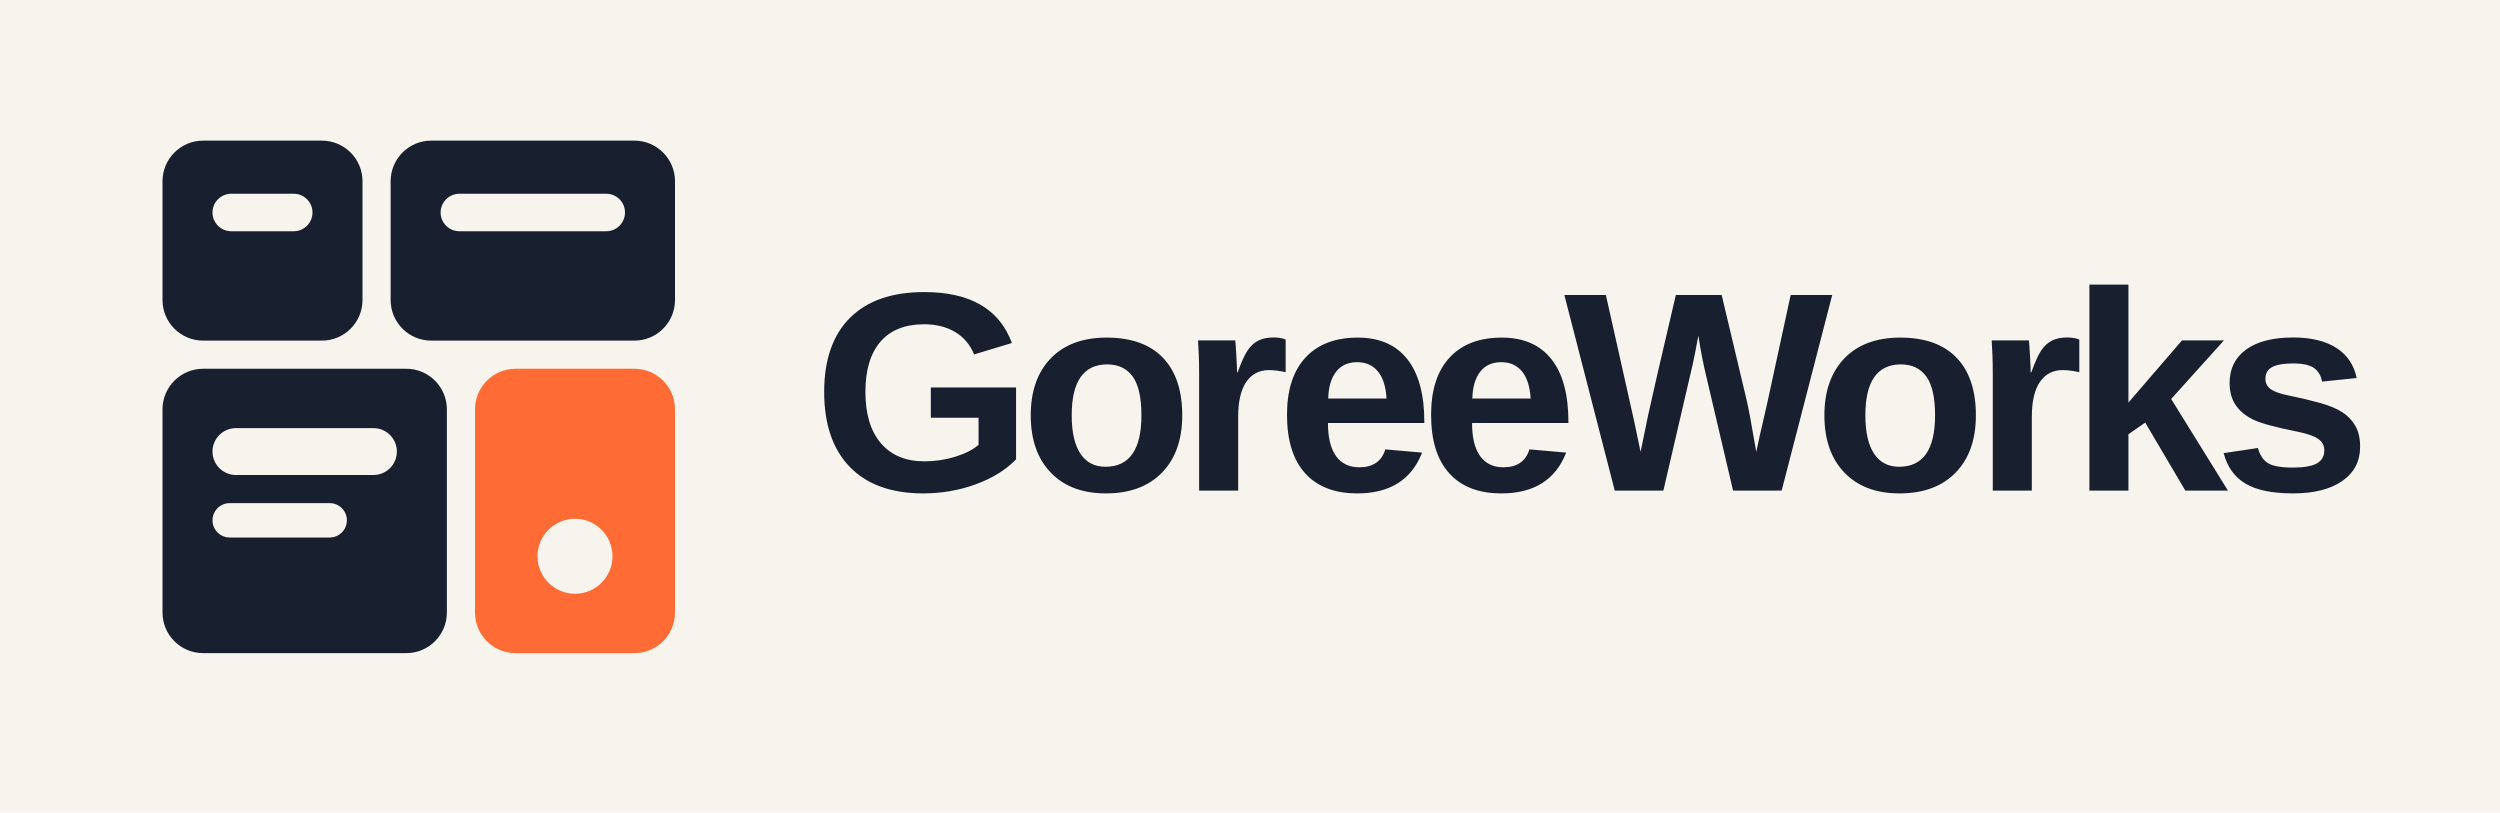
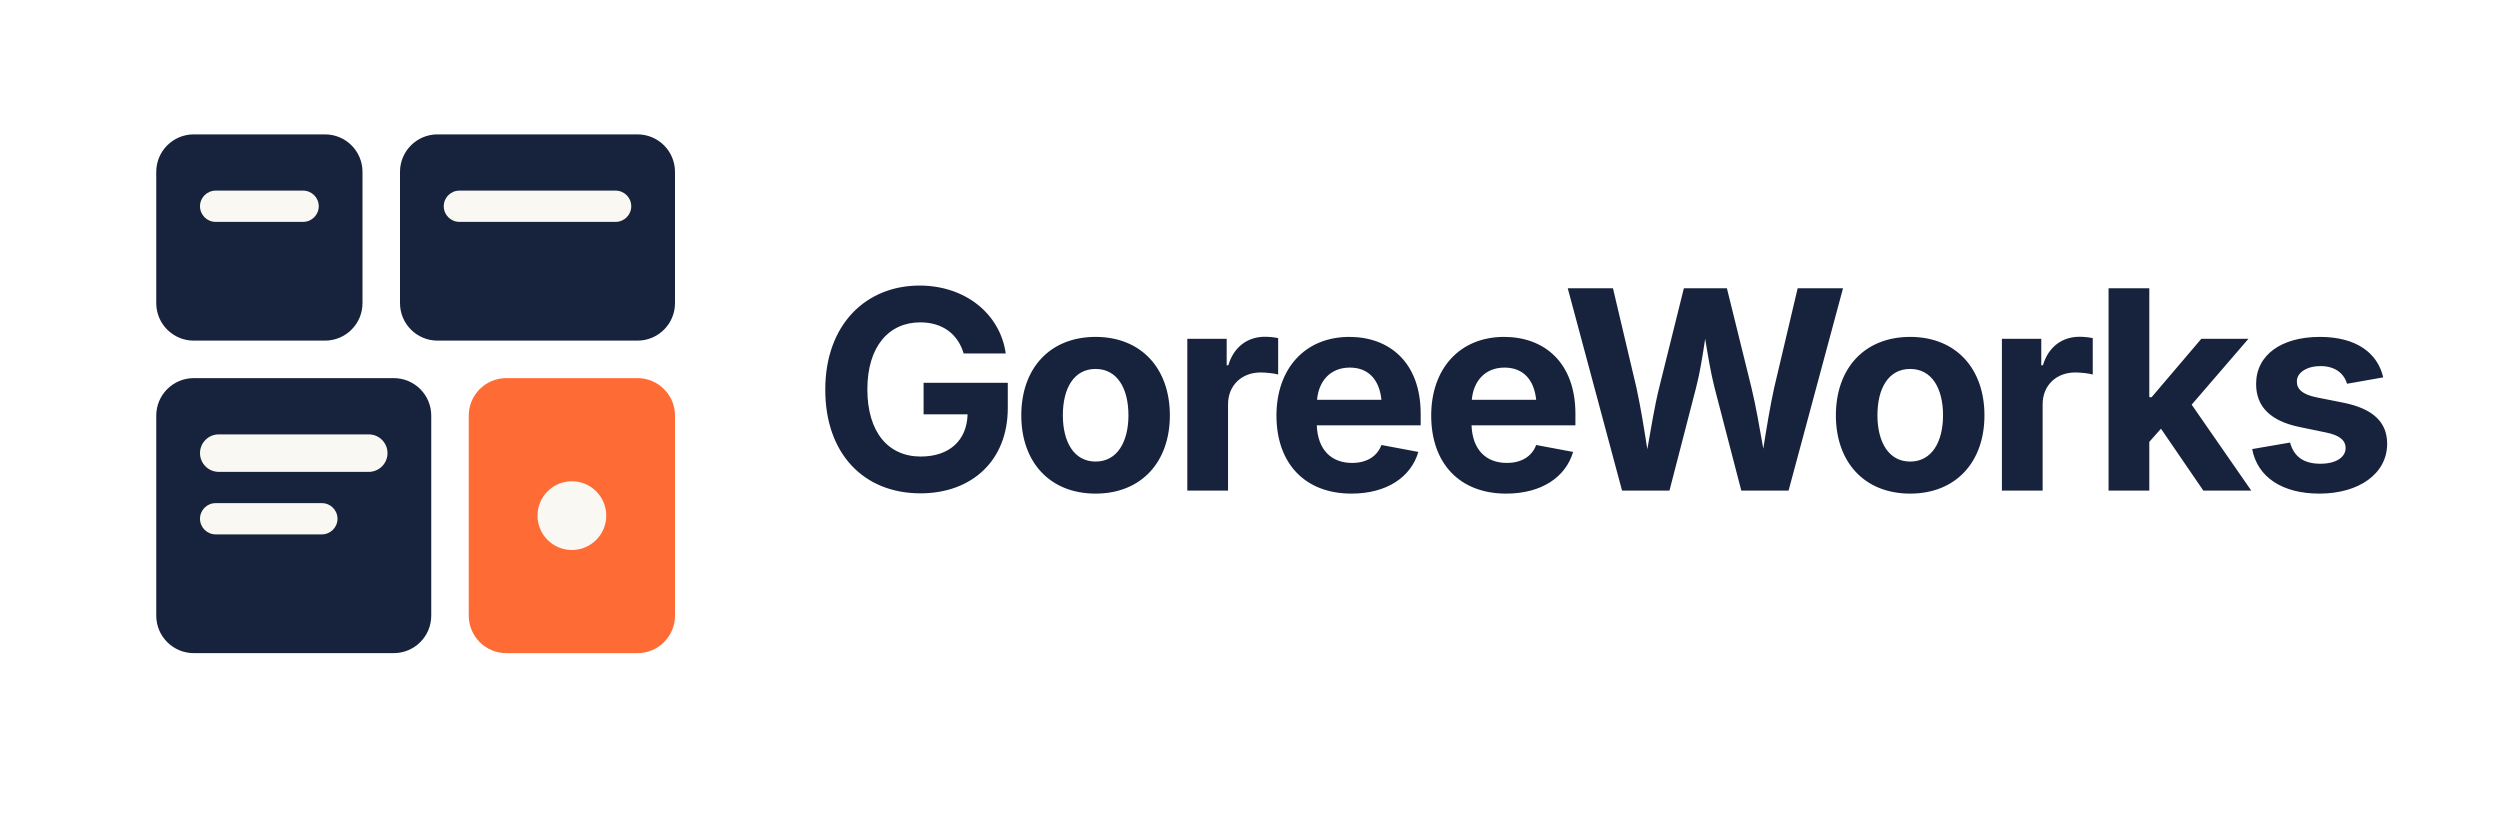
- <svg xmlns="http://www.w3.org/2000/svg" width="1600" height="520" viewBox="0 0 1600 520" fill="none" role="img" aria-labelledby="title desc">
-   <rect width="1600" height="520" fill="#F7F4ED" />
-   <g transform="translate(92 78)">
-     <rect x="12" y="12" width="128" height="128" rx="26" fill="#18202F" />
-     <rect x="158" y="12" width="182" height="128" rx="26" fill="#18202F" />
-     <rect x="12" y="158" width="182" height="182" rx="26" fill="#18202F" />
-     <rect x="212" y="158" width="128" height="182" rx="26" fill="#FF6B35" />
-     <rect x="44" y="46" width="64" height="24" rx="12" fill="#F7F4ED" />
-     <rect x="190" y="46" width="118" height="24" rx="12" fill="#F7F4ED" />
-     <rect x="44" y="196" width="118" height="30" rx="15" fill="#F7F4ED" />
-     <rect x="44" y="244" width="86" height="22" rx="11" fill="#F7F4ED" />
-     <circle cx="276" cy="278" r="24" fill="#F7F4ED" />
+ <svg xmlns="http://www.w3.org/2000/svg" width="1600" height="520" viewBox="0 0 1600 520" fill="none" role="img" aria-labelledby="title desc" version="1.1">
+   <g transform="translate(88 74)">
+     <rect x="12" y="12" width="132" height="132" rx="24" fill="#17233C" />
+     <rect x="168" y="12" width="176" height="132" rx="24" fill="#17233C" />
+     <rect x="12" y="168" width="176" height="176" rx="24" fill="#17233C" />
+     <rect x="212" y="168" width="132" height="176" rx="24" fill="#FF6B35" />
+     <rect x="40" y="48" width="76" height="20" rx="10" fill="#FAF8F2" />
+     <rect x="196" y="48" width="120" height="20" rx="10" fill="#FAF8F2" />
+     <rect x="40" y="204" width="120" height="24" rx="12" fill="#FAF8F2" />
+     <rect x="40" y="248" width="88" height="20" rx="10" fill="#FAF8F2" />
+     <circle cx="278" cy="256" r="22" fill="#FAF8F2" />
  </g>
-   <text x="520" y="314" fill="#18202F" font-family="Avenir Next, Helvetica Neue, Arial, sans-serif" font-size="182" font-weight="720" letter-spacing="-9">GoreeWorks</text>
+   <path d="m 589.097,315.738 c 32.506,0 55.886,-20.599 55.886,-54.582 V 244.99 H 591.096 v 20.164 h 28.16 c -0.435,16.601 -11.56,27.03 -29.985,27.03 -20.772,0 -34.157,-15.558 -34.157,-43.022 0,-27.465 13.819,-42.849 33.81,-42.849 14.428,0 24.162,7.562 27.812,19.903 h 26.943 c -3.65,-25.553 -26.074,-43.457 -55.19,-43.457 -34.07,0 -60.318,24.684 -60.318,66.663 0,40.937 24.597,66.315 60.927,66.315 z m 112.072,0.174 c 29.203,0 47.542,-20.164 47.542,-50.062 0,-30.072 -18.339,-50.236 -47.542,-50.236 -29.29,0 -47.542,20.164 -47.542,50.236 0,29.898 18.252,50.062 47.542,50.062 z m 0,-20.512 c -13.906,0 -20.946,-12.689 -20.946,-29.638 0,-17.209 7.04,-29.638 20.946,-29.638 13.906,0 21.033,12.516 21.033,29.638 0,16.948 -7.127,29.638 -21.033,29.638 z M 759.876,314 h 26.074 v -55.277 c 0,-12.081 8.778,-20.338 20.772,-20.338 3.824,0 8.952,0.608 11.299,1.304 v -23.293 c -2.347,-0.521 -5.736,-0.869 -8.431,-0.869 -10.951,0 -19.903,6.258 -23.467,18.252 h -1.043 v -16.948 h -25.205 z m 105.032,1.912 c 22.598,0 38.068,-10.517 42.849,-26.683 l -23.641,-4.433 c -2.781,7.475 -9.647,11.473 -18.773,11.473 -13.124,0 -21.989,-8.17 -22.598,-24.075 h 66.489 v -7.301 c 0,-33.201 -20.251,-49.28 -45.63,-49.28 -28.421,0 -46.673,20.338 -46.673,50.323 0,30.681 18.252,49.976 47.977,49.976 z m -21.989,-60.058 c 1.043,-11.994 8.518,-20.599 20.946,-20.599 12.081,0 18.947,7.909 20.251,20.599 z m 121.024,60.058 c 22.598,0 38.068,-10.517 42.849,-26.683 l -23.641,-4.433 c -2.781,7.475 -9.647,11.473 -18.773,11.473 -13.124,0 -21.989,-8.17 -22.598,-24.075 h 66.489 v -7.301 c 0,-33.201 -20.251,-49.28 -45.63,-49.28 -28.421,0 -46.673,20.338 -46.673,50.323 0,30.681 18.252,49.976 47.977,49.976 z M 941.954,255.854 c 1.043,-11.994 8.518,-20.599 20.946,-20.599 12.081,0 18.947,7.909 20.251,20.599 z M 1038.121,314 h 30.333 l 17.122,-66.229 c 2.521,-9.821 4.085,-20.164 5.736,-30.941 1.825,11.125 3.563,21.642 5.91,30.941 L 1114.432,314 h 30.246 l 34.853,-129.502 h -29.029 l -15.036,63.708 c -2.607,11.82 -4.867,25.727 -6.953,38.938 -2.347,-13.211 -4.693,-27.117 -7.561,-38.938 l -15.731,-63.708 h -27.552 l -15.818,63.708 c -2.955,11.907 -5.215,25.987 -7.561,39.285 -2.086,-13.298 -4.346,-27.378 -6.953,-39.285 l -15.036,-63.708 h -28.942 z m 184.385,1.912 c 29.203,0 47.542,-20.164 47.542,-50.062 0,-30.072 -18.339,-50.236 -47.542,-50.236 -29.29,0 -47.542,20.164 -47.542,50.236 0,29.898 18.252,50.062 47.542,50.062 z m 0,-20.512 c -13.906,0 -20.946,-12.689 -20.946,-29.638 0,-17.209 7.04,-29.638 20.946,-29.638 13.906,0 21.033,12.516 21.033,29.638 0,16.948 -7.127,29.638 -21.033,29.638 z M 1281.213,314 h 26.074 v -55.277 c 0,-12.081 8.778,-20.338 20.773,-20.338 3.824,0 8.952,0.608 11.299,1.304 v -23.293 c -2.347,-0.521 -5.736,-0.869 -8.431,-0.869 -10.951,0 -19.903,6.258 -23.467,18.252 h -1.043 v -16.948 h -25.205 z m 68.268,0 h 26.074 v -31.202 l 7.475,-8.431 L 1410.147,314 h 30.681 l -38.155,-55.017 36.33,-42.153 h -30.159 l -31.811,37.373 h -1.478 v -69.705 h -26.074 z m 134.844,1.912 c 25.466,0 43.457,-12.776 43.457,-31.897 0,-13.819 -9.039,-22.424 -27.812,-26.248 l -17.47,-3.477 c -9.213,-1.912 -12.516,-5.302 -12.516,-10.169 0,-5.823 6.606,-9.821 15.123,-9.821 9.474,0 14.949,4.693 17.035,11.299 l 23.119,-4.085 c -3.65,-15.818 -17.47,-25.9 -40.502,-25.9 -24.597,0 -40.85,11.473 -40.85,30.159 0,14.515 9.213,23.728 27.986,27.552 l 16.774,3.477 c 8.518,1.738 12.516,4.867 12.516,9.995 0,5.823 -6.171,9.995 -16.079,9.995 -10.69,0 -16.948,-4.433 -19.469,-13.559 l -24.249,4.172 c 3.39,18.078 19.469,28.508 42.935,28.508 z" fill="#17233C" />
</svg>
